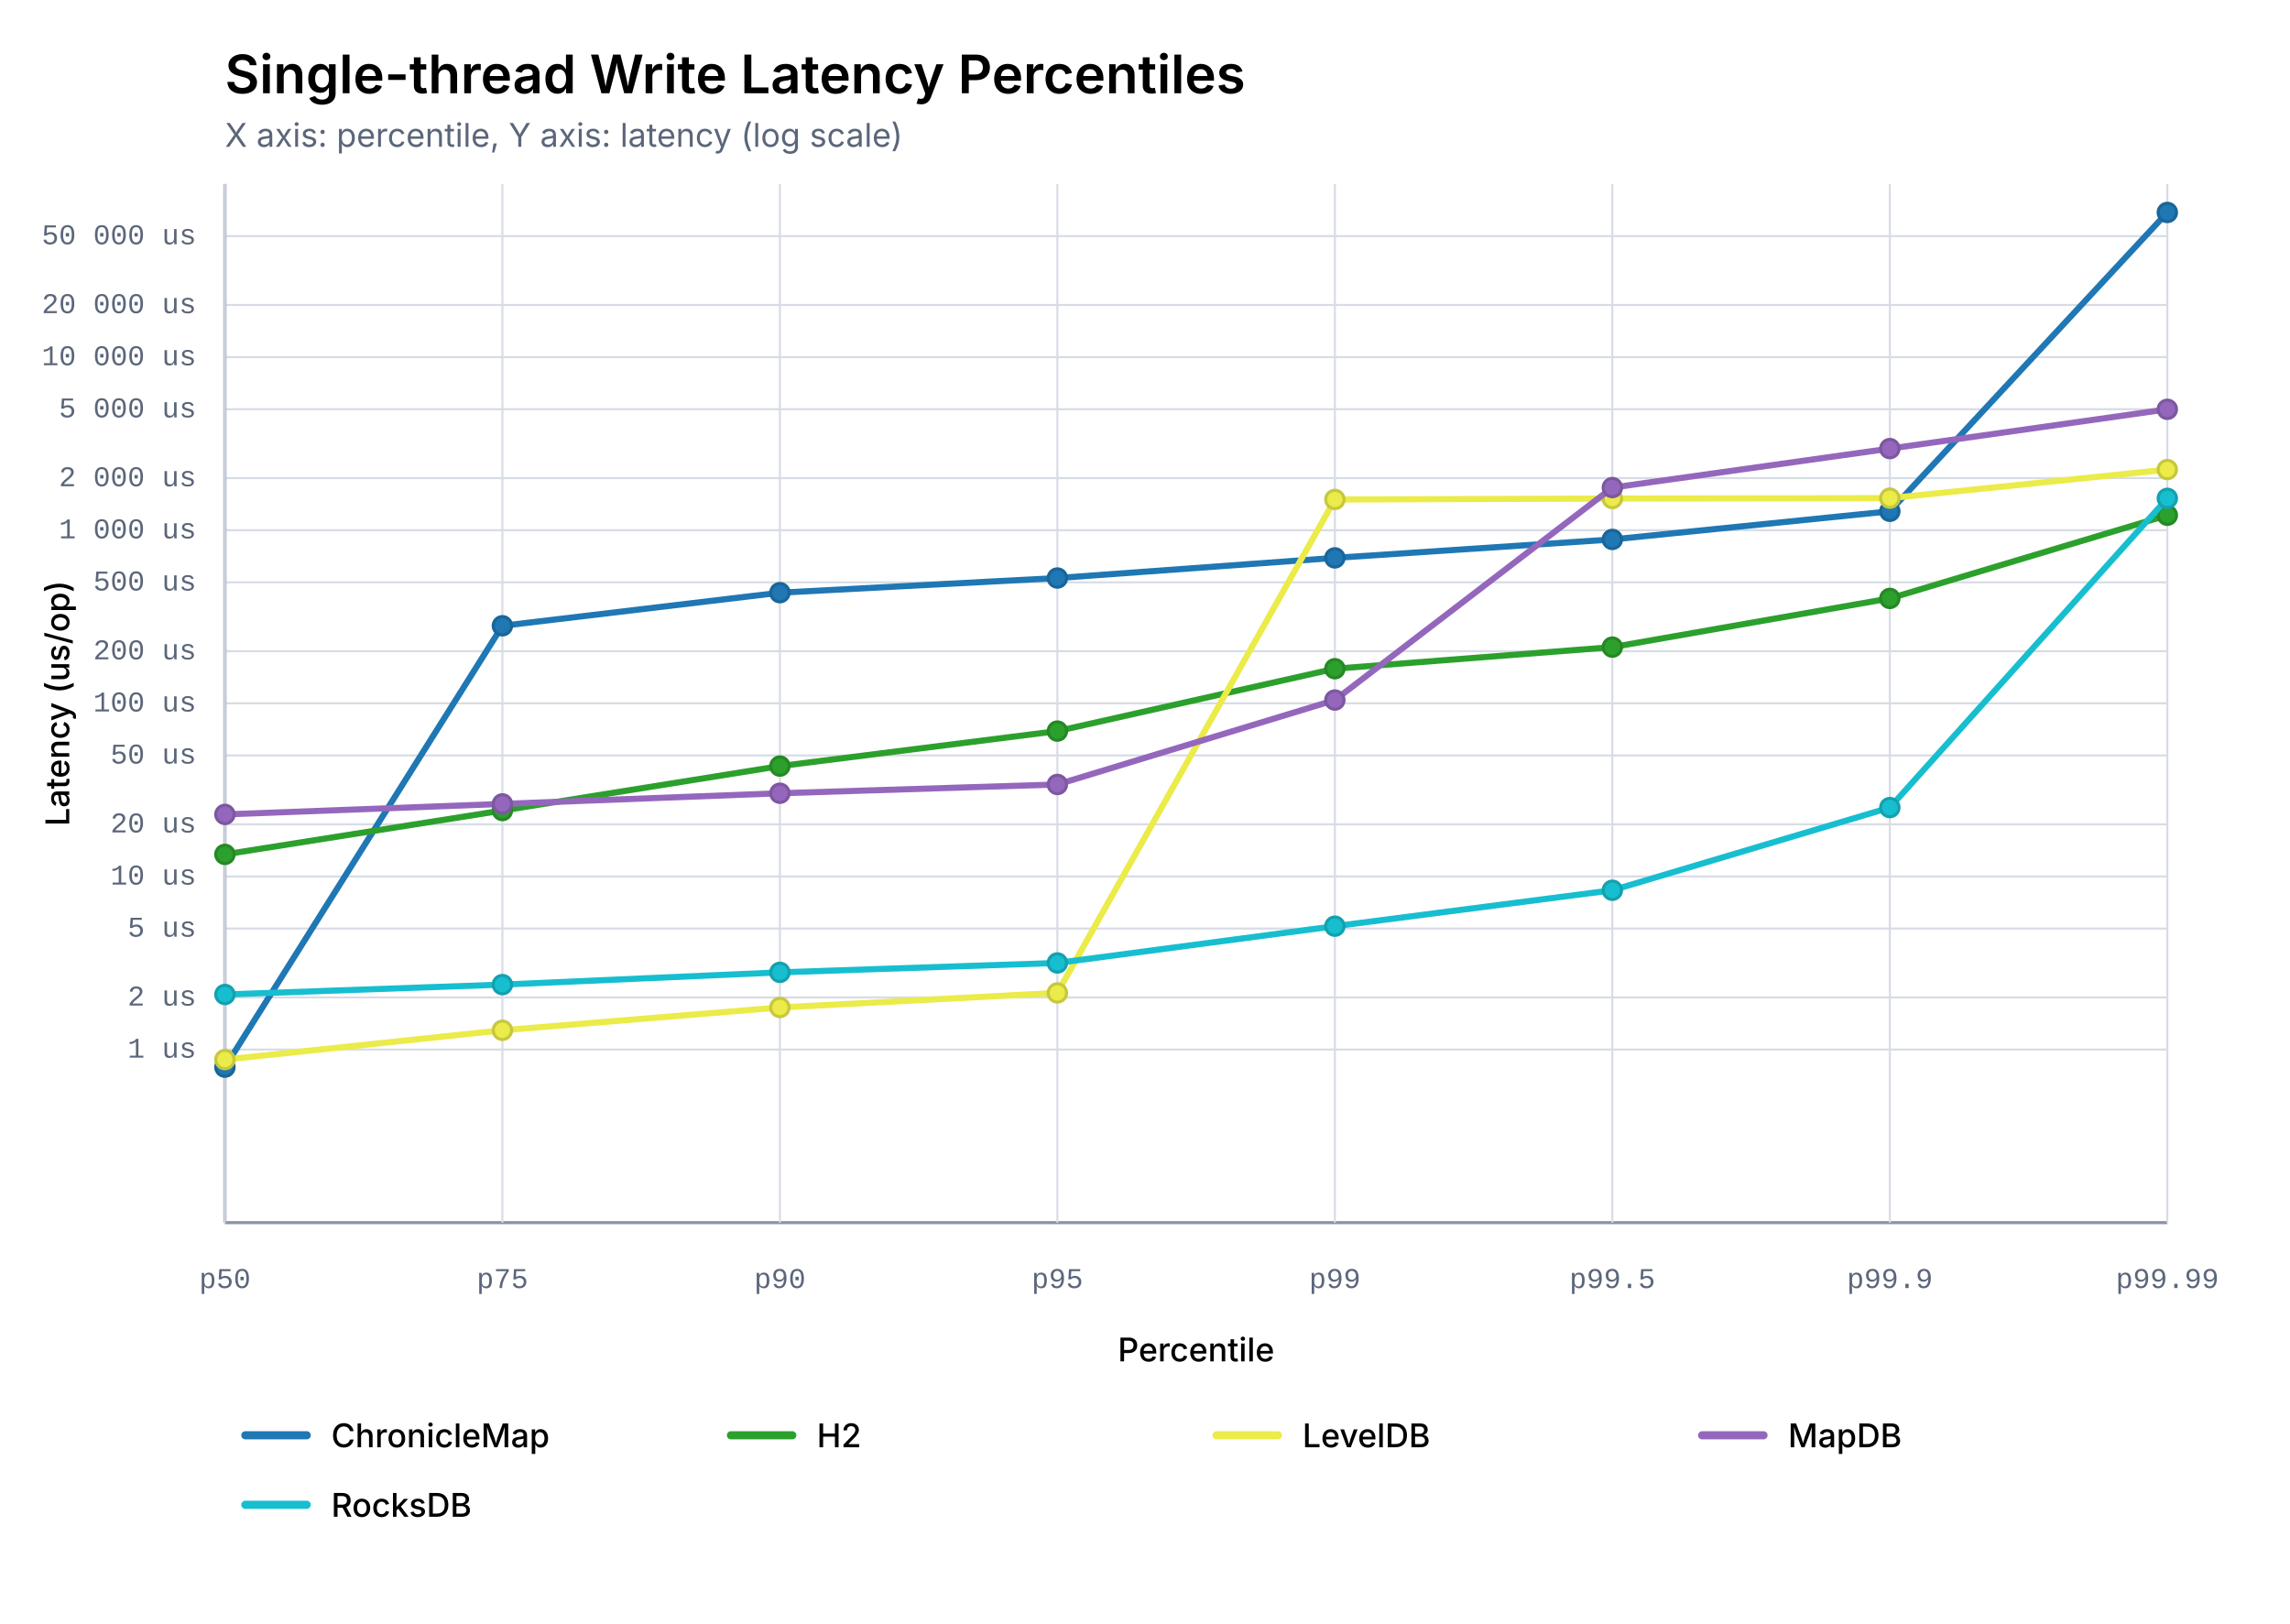
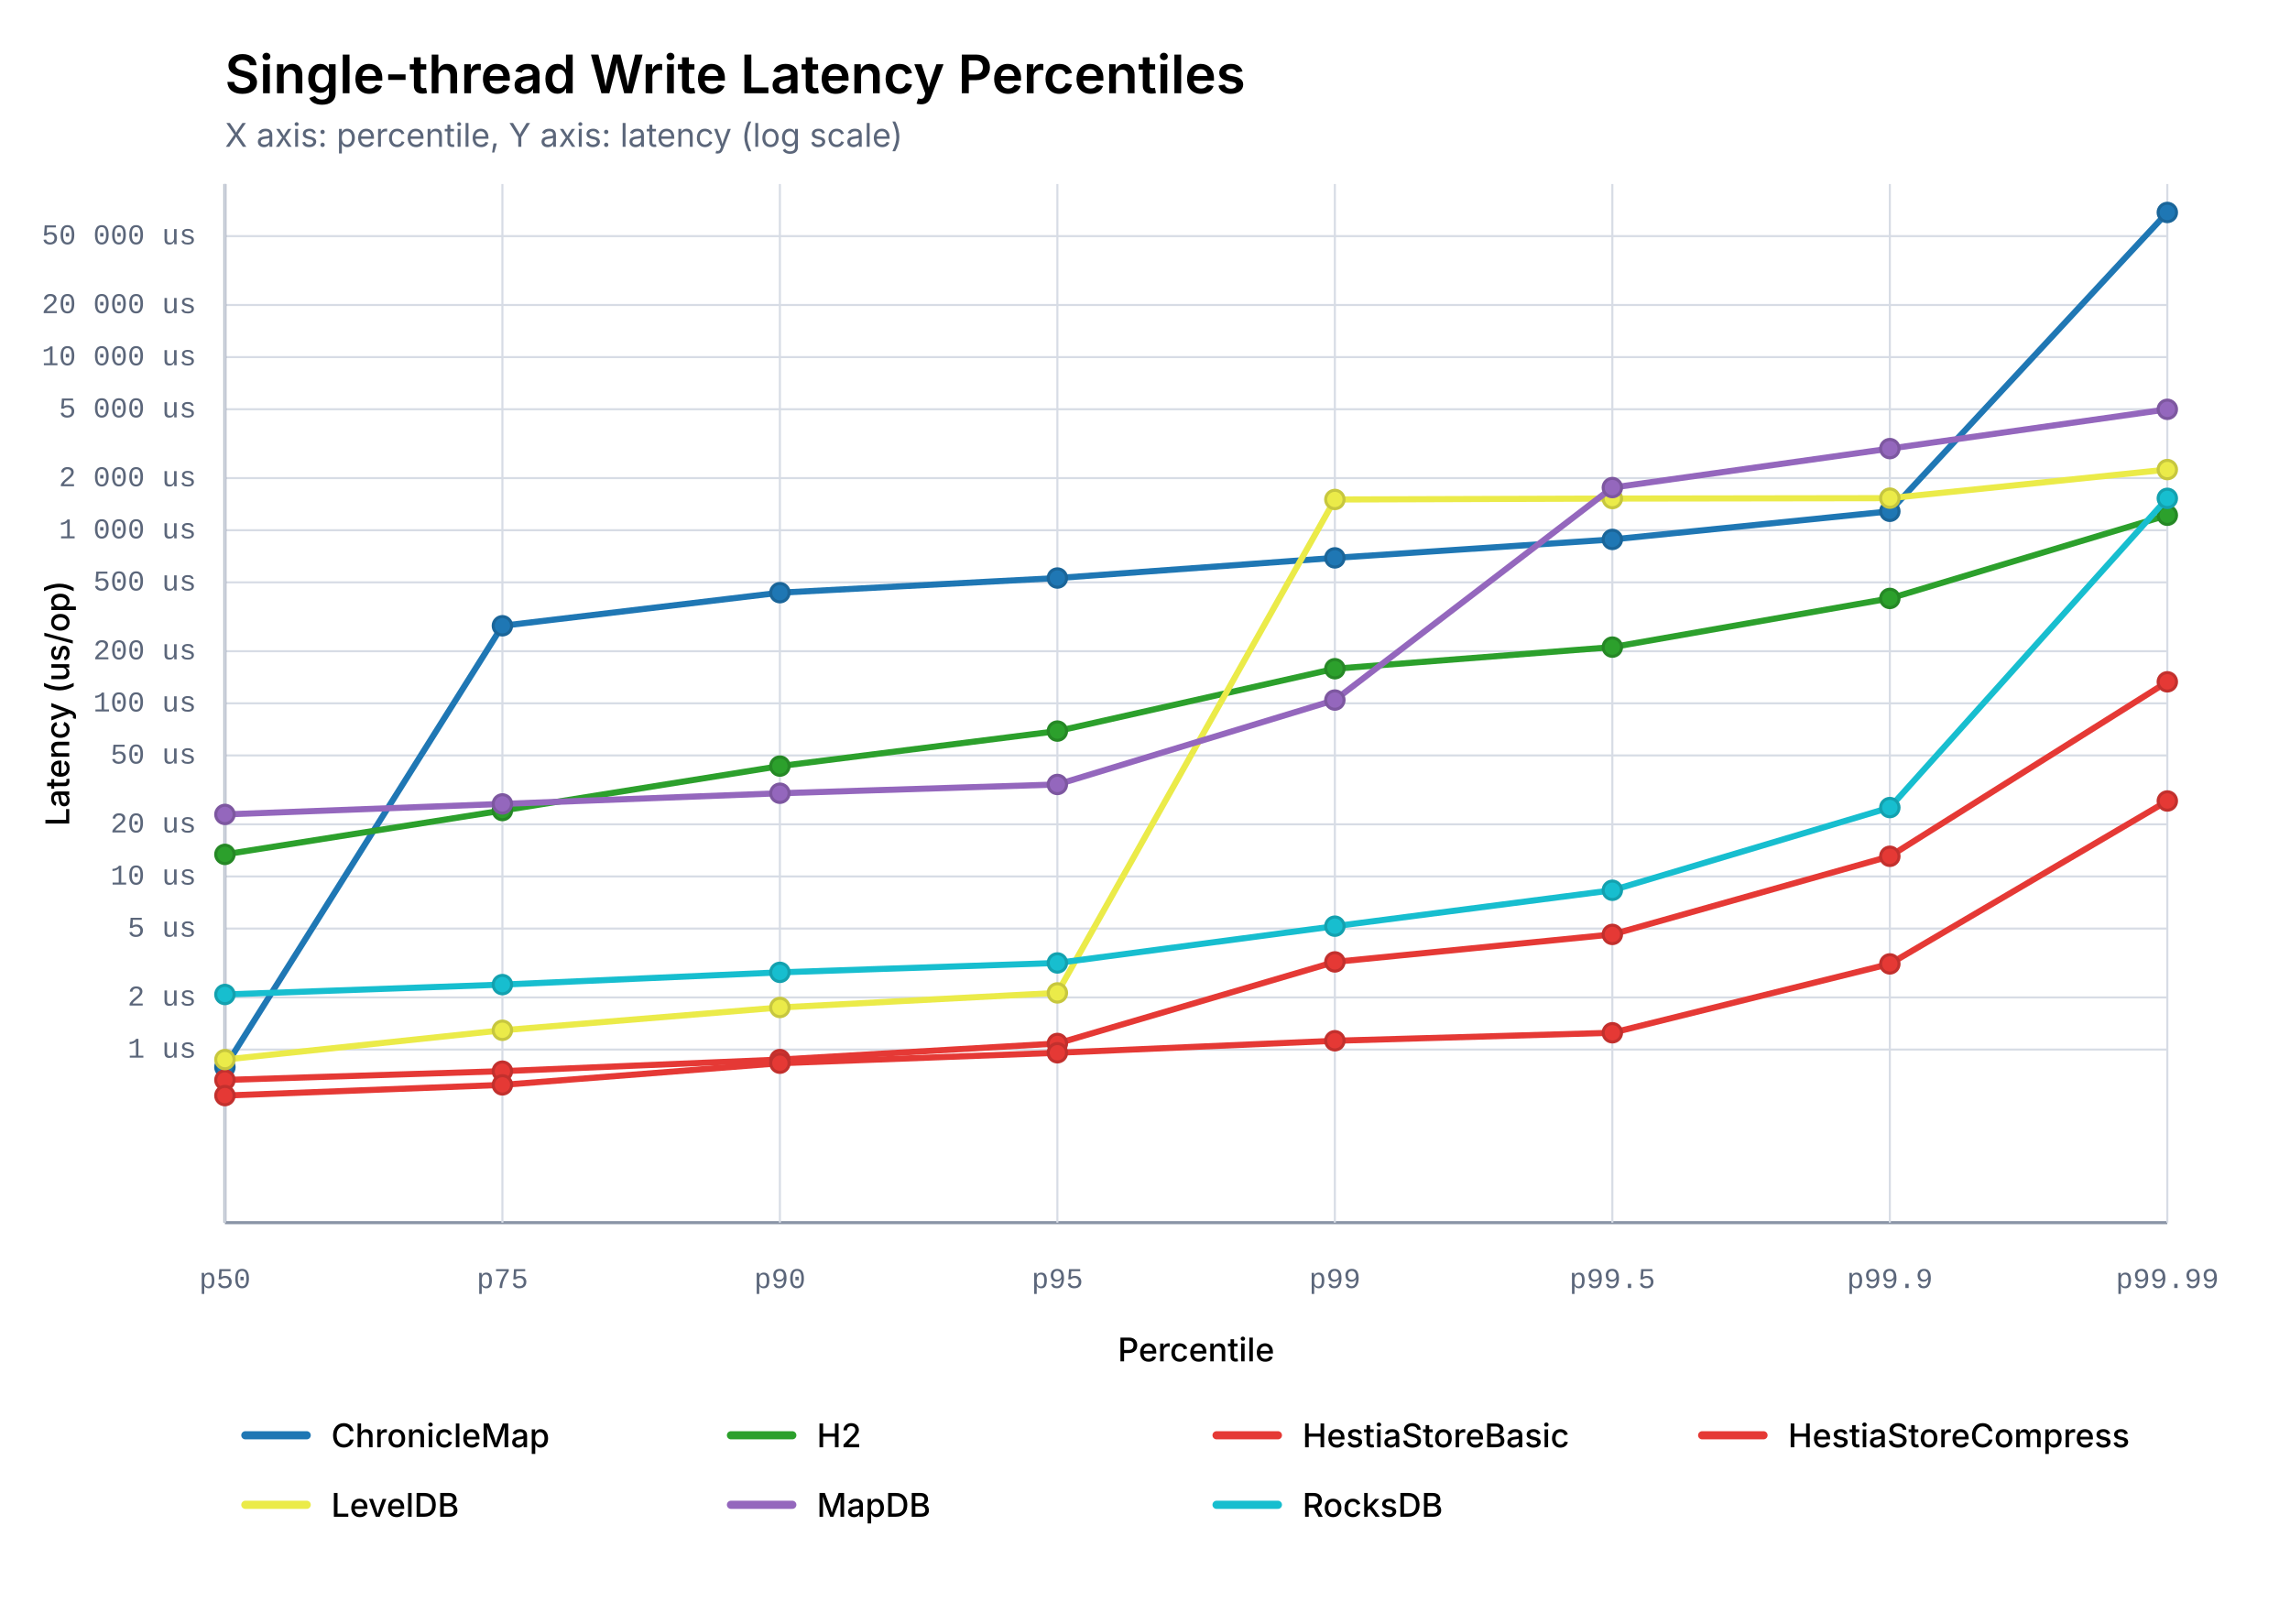
<svg xmlns="http://www.w3.org/2000/svg" width="1120" height="794" viewBox="0 0 1120 794">
  <style>
        text { fill: currentColor; dominant-baseline: middle; }
        .title { font: 600 26px "Inter", "Helvetica Neue", Arial, sans-serif; }
        .subtitle { font: 16px "Inter", "Helvetica Neue", Arial, sans-serif; fill: #5B667A; }
        .axis-label { font: 500 16px "Inter", "Helvetica Neue", Arial, sans-serif; }
        .tick { font: 14px "IBM Plex Mono", "Courier New", monospace; fill: #5B667A; }
        .legend { font: 500 16px "Inter", "Helvetica Neue", Arial, sans-serif; }
        .grid { stroke: #D7DCE5; stroke-width: 1; fill: none; }
        .axis { stroke: #8A94A6; stroke-width: 1.5; fill: none; }
    </style>
  <text class="title" x="110" y="36">Single-thread Write Latency Percentiles</text>
  <text class="subtitle" x="110" y="66">X axis: percentile, Y axis: latency (log scale)</text>
  <line class="grid" x1="110" y1="513.333" x2="1060" y2="513.333" />
  <text class="tick" x="96" y="513.333" text-anchor="end">1 us</text>
  <line class="grid" x1="110" y1="487.846" x2="1060" y2="487.846" />
  <text class="tick" x="96" y="487.846" text-anchor="end">2 us</text>
  <line class="grid" x1="110" y1="454.154" x2="1060" y2="454.154" />
  <text class="tick" x="96" y="454.154" text-anchor="end">5 us</text>
  <line class="grid" x1="110" y1="428.667" x2="1060" y2="428.667" />
  <text class="tick" x="96" y="428.667" text-anchor="end">10 us</text>
  <line class="grid" x1="110" y1="403.179" x2="1060" y2="403.179" />
  <text class="tick" x="96" y="403.179" text-anchor="end">20 us</text>
  <line class="grid" x1="110" y1="369.487" x2="1060" y2="369.487" />
  <text class="tick" x="96" y="369.487" text-anchor="end">50 us</text>
  <line class="grid" x1="110" y1="344.0" x2="1060" y2="344.0" />
  <text class="tick" x="96" y="344.0" text-anchor="end">100 us</text>
  <line class="grid" x1="110" y1="318.513" x2="1060" y2="318.513" />
  <text class="tick" x="96" y="318.513" text-anchor="end">200 us</text>
  <line class="grid" x1="110" y1="284.821" x2="1060" y2="284.821" />
  <text class="tick" x="96" y="284.821" text-anchor="end">500 us</text>
  <line class="grid" x1="110" y1="259.333" x2="1060" y2="259.333" />
  <text class="tick" x="96" y="259.333" text-anchor="end">1 000 us</text>
  <line class="grid" x1="110" y1="233.846" x2="1060" y2="233.846" />
  <text class="tick" x="96" y="233.846" text-anchor="end">2 000 us</text>
  <line class="grid" x1="110" y1="200.154" x2="1060" y2="200.154" />
  <text class="tick" x="96" y="200.154" text-anchor="end">5 000 us</text>
  <line class="grid" x1="110" y1="174.667" x2="1060" y2="174.667" />
  <text class="tick" x="96" y="174.667" text-anchor="end">10 000 us</text>
  <line class="grid" x1="110" y1="149.179" x2="1060" y2="149.179" />
  <text class="tick" x="96" y="149.179" text-anchor="end">20 000 us</text>
  <line class="grid" x1="110" y1="115.487" x2="1060" y2="115.487" />
  <text class="tick" x="96" y="115.487" text-anchor="end">50 000 us</text>
  <line class="axis" x1="110" y1="598" x2="1060" y2="598" />
  <line class="axis" x1="110" y1="90" x2="110" y2="598" />
  <line class="grid" x1="110.0" y1="90" x2="110.0" y2="598" />
  <text class="tick" x="110.0" y="626" text-anchor="middle">p50</text>
  <line class="grid" x1="245.714" y1="90" x2="245.714" y2="598" />
  <text class="tick" x="245.714" y="626" text-anchor="middle">p75</text>
  <line class="grid" x1="381.429" y1="90" x2="381.429" y2="598" />
  <text class="tick" x="381.429" y="626" text-anchor="middle">p90</text>
  <line class="grid" x1="517.143" y1="90" x2="517.143" y2="598" />
  <text class="tick" x="517.143" y="626" text-anchor="middle">p95</text>
  <line class="grid" x1="652.857" y1="90" x2="652.857" y2="598" />
  <text class="tick" x="652.857" y="626" text-anchor="middle">p99</text>
  <line class="grid" x1="788.571" y1="90" x2="788.571" y2="598" />
  <text class="tick" x="788.571" y="626" text-anchor="middle">p99.5</text>
  <line class="grid" x1="924.286" y1="90" x2="924.286" y2="598" />
  <text class="tick" x="924.286" y="626" text-anchor="middle">p99.9</text>
  <line class="grid" x1="1060.0" y1="90" x2="1060.0" y2="598" />
  <text class="tick" x="1060.0" y="626" text-anchor="middle">p99.99</text>
  <text class="axis-label" x="585" y="660" text-anchor="middle">Percentile</text>
  <text class="axis-label" x="28" y="344" transform="rotate(-90 28 344)" text-anchor="middle">Latency (us/op)</text>
  <polyline points="110.00,521.95 245.71,306.07 381.43,289.88 517.14,282.72 652.86,272.86 788.57,263.84 924.29,250.08 1060.00,103.91" fill="none" stroke="#1F77B4" stroke-width="3" stroke-linejoin="round" stroke-linecap="round" />
  <circle cx="110.0" cy="521.954" r="4.5" fill="#1F77B4" stroke="#1A6599" stroke-width="1.5" />
  <circle cx="245.714" cy="306.065" r="4.5" fill="#1F77B4" stroke="#1A6599" stroke-width="1.5" />
  <circle cx="381.429" cy="289.881" r="4.5" fill="#1F77B4" stroke="#1A6599" stroke-width="1.5" />
  <circle cx="517.143" cy="282.719" r="4.5" fill="#1F77B4" stroke="#1A6599" stroke-width="1.5" />
  <circle cx="652.857" cy="272.859" r="4.5" fill="#1F77B4" stroke="#1A6599" stroke-width="1.5" />
  <circle cx="788.571" cy="263.836" r="4.5" fill="#1F77B4" stroke="#1A6599" stroke-width="1.5" />
  <circle cx="924.286" cy="250.08" r="4.5" fill="#1F77B4" stroke="#1A6599" stroke-width="1.5" />
  <circle cx="1060.0" cy="103.912" r="4.5" fill="#1F77B4" stroke="#1A6599" stroke-width="1.5" />
  <polyline points="110.00,417.88 245.71,396.43 381.43,374.70 517.14,357.58 652.86,327.07 788.57,316.51 924.29,292.69 1060.00,252.00" fill="none" stroke="#2CA02C" stroke-width="3" stroke-linejoin="round" stroke-linecap="round" />
  <circle cx="110.0" cy="417.883" r="4.5" fill="#2CA02C" stroke="#258825" stroke-width="1.5" />
  <circle cx="245.714" cy="396.426" r="4.5" fill="#2CA02C" stroke="#258825" stroke-width="1.5" />
  <circle cx="381.429" cy="374.699" r="4.5" fill="#2CA02C" stroke="#258825" stroke-width="1.5" />
  <circle cx="517.143" cy="357.58" r="4.5" fill="#2CA02C" stroke="#258825" stroke-width="1.5" />
  <circle cx="652.857" cy="327.073" r="4.5" fill="#2CA02C" stroke="#258825" stroke-width="1.5" />
  <circle cx="788.571" cy="316.509" r="4.5" fill="#2CA02C" stroke="#258825" stroke-width="1.5" />
  <circle cx="924.286" cy="292.695" r="4.5" fill="#2CA02C" stroke="#258825" stroke-width="1.5" />
  <circle cx="1060.0" cy="252.003" r="4.5" fill="#2CA02C" stroke="#258825" stroke-width="1.5" />
+   <polyline points="110.00,528.22 245.71,523.91 381.43,518.24 517.14,510.37 652.86,470.47 788.57,457.03 924.29,418.82 1060.00,333.48" fill="none" stroke="#E53935" stroke-width="3" stroke-linejoin="round" stroke-linecap="round" />
+   <circle cx="110.0" cy="528.224" r="4.5" fill="#E53935" stroke="#C2302D" stroke-width="1.5" />
+   <circle cx="245.714" cy="523.911" r="4.5" fill="#E53935" stroke="#C2302D" stroke-width="1.5" />
+   <circle cx="381.429" cy="518.243" r="4.5" fill="#E53935" stroke="#C2302D" stroke-width="1.5" />
+   <circle cx="517.143" cy="510.368" r="4.5" fill="#E53935" stroke="#C2302D" stroke-width="1.5" />
+   <circle cx="652.857" cy="470.472" r="4.5" fill="#E53935" stroke="#C2302D" stroke-width="1.5" />
+   <circle cx="788.571" cy="457.028" r="4.5" fill="#E53935" stroke="#C2302D" stroke-width="1.5" />
+   <circle cx="924.286" cy="418.816" r="4.5" fill="#E53935" stroke="#C2302D" stroke-width="1.5" />
+   <circle cx="1060.0" cy="333.481" r="4.5" fill="#E53935" stroke="#C2302D" stroke-width="1.5" />
+   <polyline points="110.00,535.85 245.71,530.62 381.43,520.01 517.14,514.91 652.86,509.04 788.57,505.13 924.29,471.45 1060.00,391.76" fill="none" stroke="#E53935" stroke-width="3" stroke-linejoin="round" stroke-linecap="round" />
+   <circle cx="110.0" cy="535.855" r="4.5" fill="#E53935" stroke="#C2302D" stroke-width="1.5" />
+   <circle cx="245.714" cy="530.615" r="4.5" fill="#E53935" stroke="#C2302D" stroke-width="1.5" />
+   <circle cx="381.429" cy="520.008" r="4.5" fill="#E53935" stroke="#C2302D" stroke-width="1.5" />
+   <circle cx="517.143" cy="514.911" r="4.5" fill="#E53935" stroke="#C2302D" stroke-width="1.5" />
+   <circle cx="652.857" cy="509.035" r="4.5" fill="#E53935" stroke="#C2302D" stroke-width="1.5" />
+   <circle cx="788.571" cy="505.128" r="4.5" fill="#E53935" stroke="#C2302D" stroke-width="1.5" />
+   <circle cx="924.286" cy="471.448" r="4.5" fill="#E53935" stroke="#C2302D" stroke-width="1.5" />
+   <circle cx="1060.0" cy="391.761" r="4.5" fill="#E53935" stroke="#C2302D" stroke-width="1.5" />
  <polyline points="110.00,518.24 245.71,503.91 381.43,492.76 517.14,485.63 652.86,244.30 788.57,243.85 924.29,243.65 1060.00,229.67" fill="none" stroke="#ebeb49" stroke-width="3" stroke-linejoin="round" stroke-linecap="round" />
  <circle cx="110.0" cy="518.243" r="4.5" fill="#ebeb49" stroke="#C7C73E" stroke-width="1.5" />
  <circle cx="245.714" cy="503.913" r="4.5" fill="#ebeb49" stroke="#C7C73E" stroke-width="1.5" />
  <circle cx="381.429" cy="492.756" r="4.5" fill="#ebeb49" stroke="#C7C73E" stroke-width="1.5" />
  <circle cx="517.143" cy="485.634" r="4.5" fill="#ebeb49" stroke="#C7C73E" stroke-width="1.5" />
  <circle cx="652.857" cy="244.295" r="4.5" fill="#ebeb49" stroke="#C7C73E" stroke-width="1.5" />
  <circle cx="788.571" cy="243.848" r="4.5" fill="#ebeb49" stroke="#C7C73E" stroke-width="1.5" />
  <circle cx="924.286" cy="243.65" r="4.5" fill="#ebeb49" stroke="#C7C73E" stroke-width="1.5" />
  <circle cx="1060.0" cy="229.671" r="4.5" fill="#ebeb49" stroke="#C7C73E" stroke-width="1.5" />
  <polyline points="110.00,398.34 245.71,393.19 381.43,387.98 517.14,383.69 652.86,342.40 788.57,238.48 924.29,219.41 1060.00,200.20" fill="none" stroke="#9467BD" stroke-width="3" stroke-linejoin="round" stroke-linecap="round" />
  <circle cx="110.0" cy="398.336" r="4.5" fill="#9467BD" stroke="#7D57A0" stroke-width="1.5" />
  <circle cx="245.714" cy="393.194" r="4.5" fill="#9467BD" stroke="#7D57A0" stroke-width="1.5" />
  <circle cx="381.429" cy="387.977" r="4.5" fill="#9467BD" stroke="#7D57A0" stroke-width="1.5" />
  <circle cx="517.143" cy="383.685" r="4.5" fill="#9467BD" stroke="#7D57A0" stroke-width="1.5" />
  <circle cx="652.857" cy="342.4" r="4.5" fill="#9467BD" stroke="#7D57A0" stroke-width="1.5" />
  <circle cx="788.571" cy="238.477" r="4.5" fill="#9467BD" stroke="#7D57A0" stroke-width="1.5" />
  <circle cx="924.286" cy="219.413" r="4.5" fill="#9467BD" stroke="#7D57A0" stroke-width="1.5" />
  <circle cx="1060.0" cy="200.2" r="4.5" fill="#9467BD" stroke="#7D57A0" stroke-width="1.5" />
  <polyline points="110.00,486.40 245.71,481.57 381.43,475.58 517.14,470.98 652.86,453.00 788.57,435.43 924.29,394.99 1060.00,243.75" fill="none" stroke="#17BECF" stroke-width="3" stroke-linejoin="round" stroke-linecap="round" />
  <circle cx="110.0" cy="486.404" r="4.5" fill="#17BECF" stroke="#13A1AF" stroke-width="1.5" />
  <circle cx="245.714" cy="481.574" r="4.5" fill="#17BECF" stroke="#13A1AF" stroke-width="1.5" />
  <circle cx="381.429" cy="475.579" r="4.5" fill="#17BECF" stroke="#13A1AF" stroke-width="1.5" />
  <circle cx="517.143" cy="470.98" r="4.5" fill="#17BECF" stroke="#13A1AF" stroke-width="1.5" />
  <circle cx="652.857" cy="452.996" r="4.5" fill="#17BECF" stroke="#13A1AF" stroke-width="1.5" />
  <circle cx="788.571" cy="435.43" r="4.5" fill="#17BECF" stroke="#13A1AF" stroke-width="1.5" />
  <circle cx="924.286" cy="394.986" r="4.5" fill="#17BECF" stroke="#13A1AF" stroke-width="1.5" />
  <circle cx="1060.0" cy="243.749" r="4.5" fill="#17BECF" stroke="#13A1AF" stroke-width="1.5" />
  <line x1="120.0" y1="702.0" x2="150.0" y2="702.0" stroke="#1F77B4" stroke-width="4" stroke-linecap="round" />
  <text class="legend" x="162.0" y="702.0">ChronicleMap</text>
  <line x1="357.5" y1="702.0" x2="387.5" y2="702.0" stroke="#2CA02C" stroke-width="4" stroke-linecap="round" />
  <text class="legend" x="399.5" y="702.0">H2</text>
-   <line x1="595.0" y1="702.0" x2="625.0" y2="702.0" stroke="#ebeb49" stroke-width="4" stroke-linecap="round" />
-   <text class="legend" x="637.0" y="702.0">LevelDB</text>
-   <line x1="832.5" y1="702.0" x2="862.5" y2="702.0" stroke="#9467BD" stroke-width="4" stroke-linecap="round" />
-   <text class="legend" x="874.5" y="702.0">MapDB</text>
-   <line x1="120.0" y1="736.0" x2="150.0" y2="736.0" stroke="#17BECF" stroke-width="4" stroke-linecap="round" />
-   <text class="legend" x="162.0" y="736.0">RocksDB</text>
+   <line x1="595.0" y1="702.0" x2="625.0" y2="702.0" stroke="#E53935" stroke-width="4" stroke-linecap="round" />
+   <text class="legend" x="637.0" y="702.0">HestiaStoreBasic</text>
+   <line x1="832.5" y1="702.0" x2="862.5" y2="702.0" stroke="#E53935" stroke-width="4" stroke-linecap="round" />
+   <text class="legend" x="874.5" y="702.0">HestiaStoreCompress</text>
+   <line x1="120.0" y1="736.0" x2="150.0" y2="736.0" stroke="#ebeb49" stroke-width="4" stroke-linecap="round" />
+   <text class="legend" x="162.0" y="736.0">LevelDB</text>
+   <line x1="357.5" y1="736.0" x2="387.5" y2="736.0" stroke="#9467BD" stroke-width="4" stroke-linecap="round" />
+   <text class="legend" x="399.5" y="736.0">MapDB</text>
+   <line x1="595.0" y1="736.0" x2="625.0" y2="736.0" stroke="#17BECF" stroke-width="4" stroke-linecap="round" />
+   <text class="legend" x="637.0" y="736.0">RocksDB</text>
</svg>
